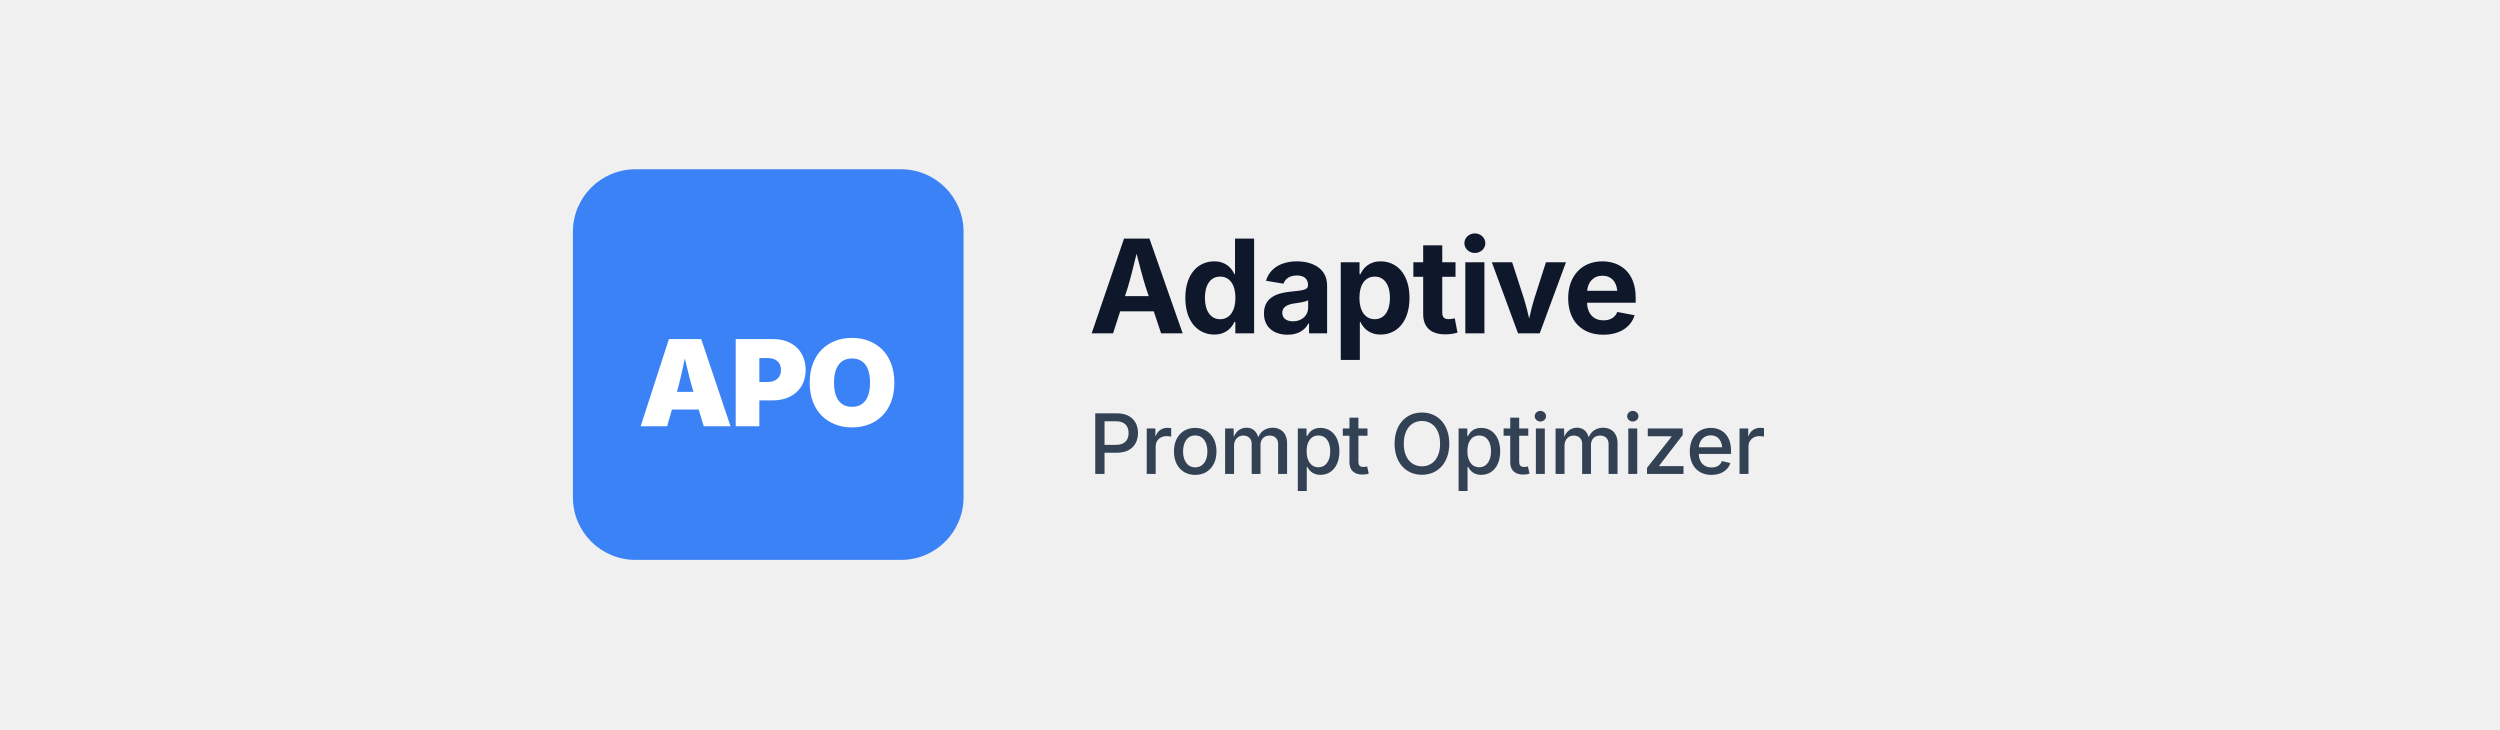
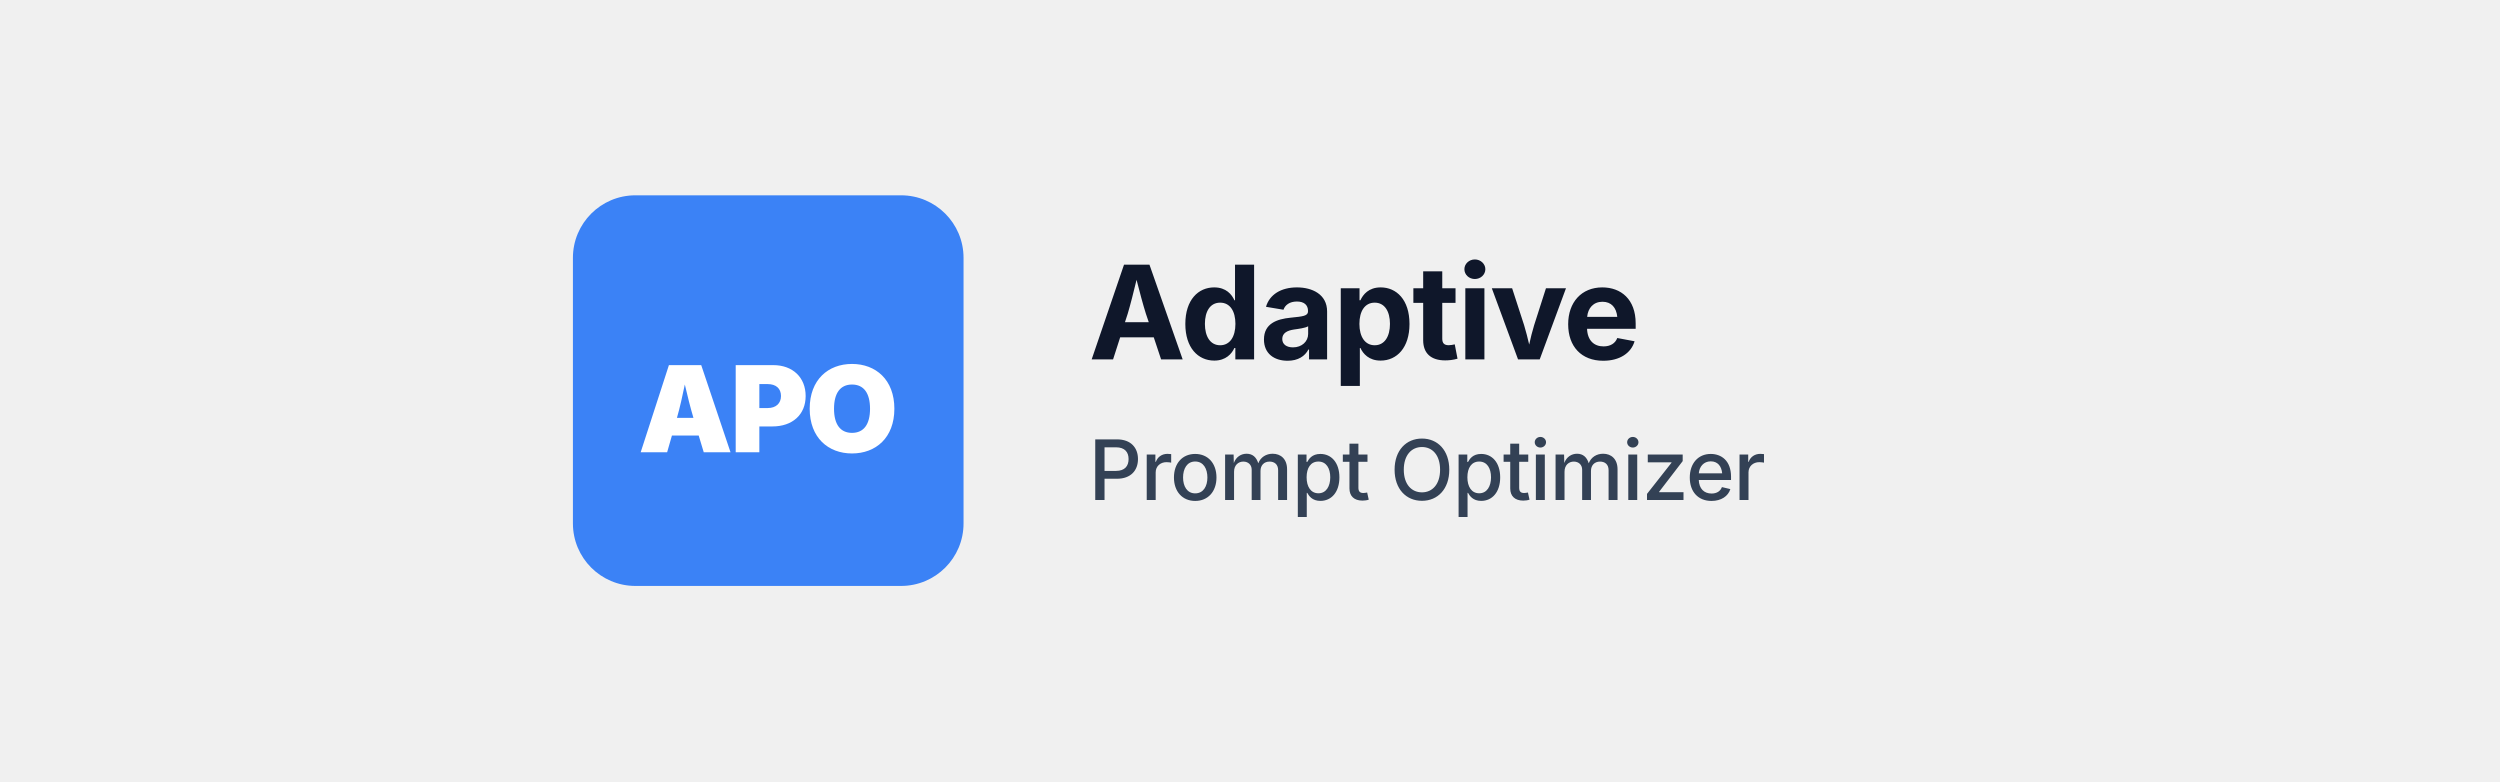
- <svg xmlns="http://www.w3.org/2000/svg" width="960" height="280" viewBox="0 0 960 280">
-   <rect width="960" height="280" fill="none" />
-   <g transform="translate(480,140)" text-rendering="geometricPrecision">
+ <svg xmlns="http://www.w3.org/2000/svg" width="960" height="300" viewBox="0 0 960 300">
+   <rect width="960" height="300" fill="none" />
+   <g transform="translate(480,150)" text-rendering="geometricPrecision">
    <g transform="translate(-185,0)">
      <rect x="-75" y="-75" width="150" height="150" rx="24" fill="#3B82F6" />
      <text x="0" y="6" text-anchor="middle" dominant-baseline="middle" font-family="Inter, system-ui, -apple-system, 'Segoe UI', Roboto, Helvetica, Arial, sans-serif" font-weight="900" font-size="46" letter-spacing="-1.2" fill="#FFFFFF">APO</text>
    </g>
    <g transform="translate(-62,0)">
      <text x="0" y="-12" font-family="Inter, system-ui, -apple-system, 'Segoe UI', Roboto, Helvetica, Arial, sans-serif" font-weight="700" font-size="50" letter-spacing="-1" fill="#0F172A">Adaptive</text>
      <text x="0" y="42" font-family="Inter, system-ui, -apple-system, 'Segoe UI', Roboto, Helvetica, Arial, sans-serif" font-weight="500" font-size="32" letter-spacing="-0.5" fill="#334155">Prompt Optimizer</text>
    </g>
  </g>
</svg>
